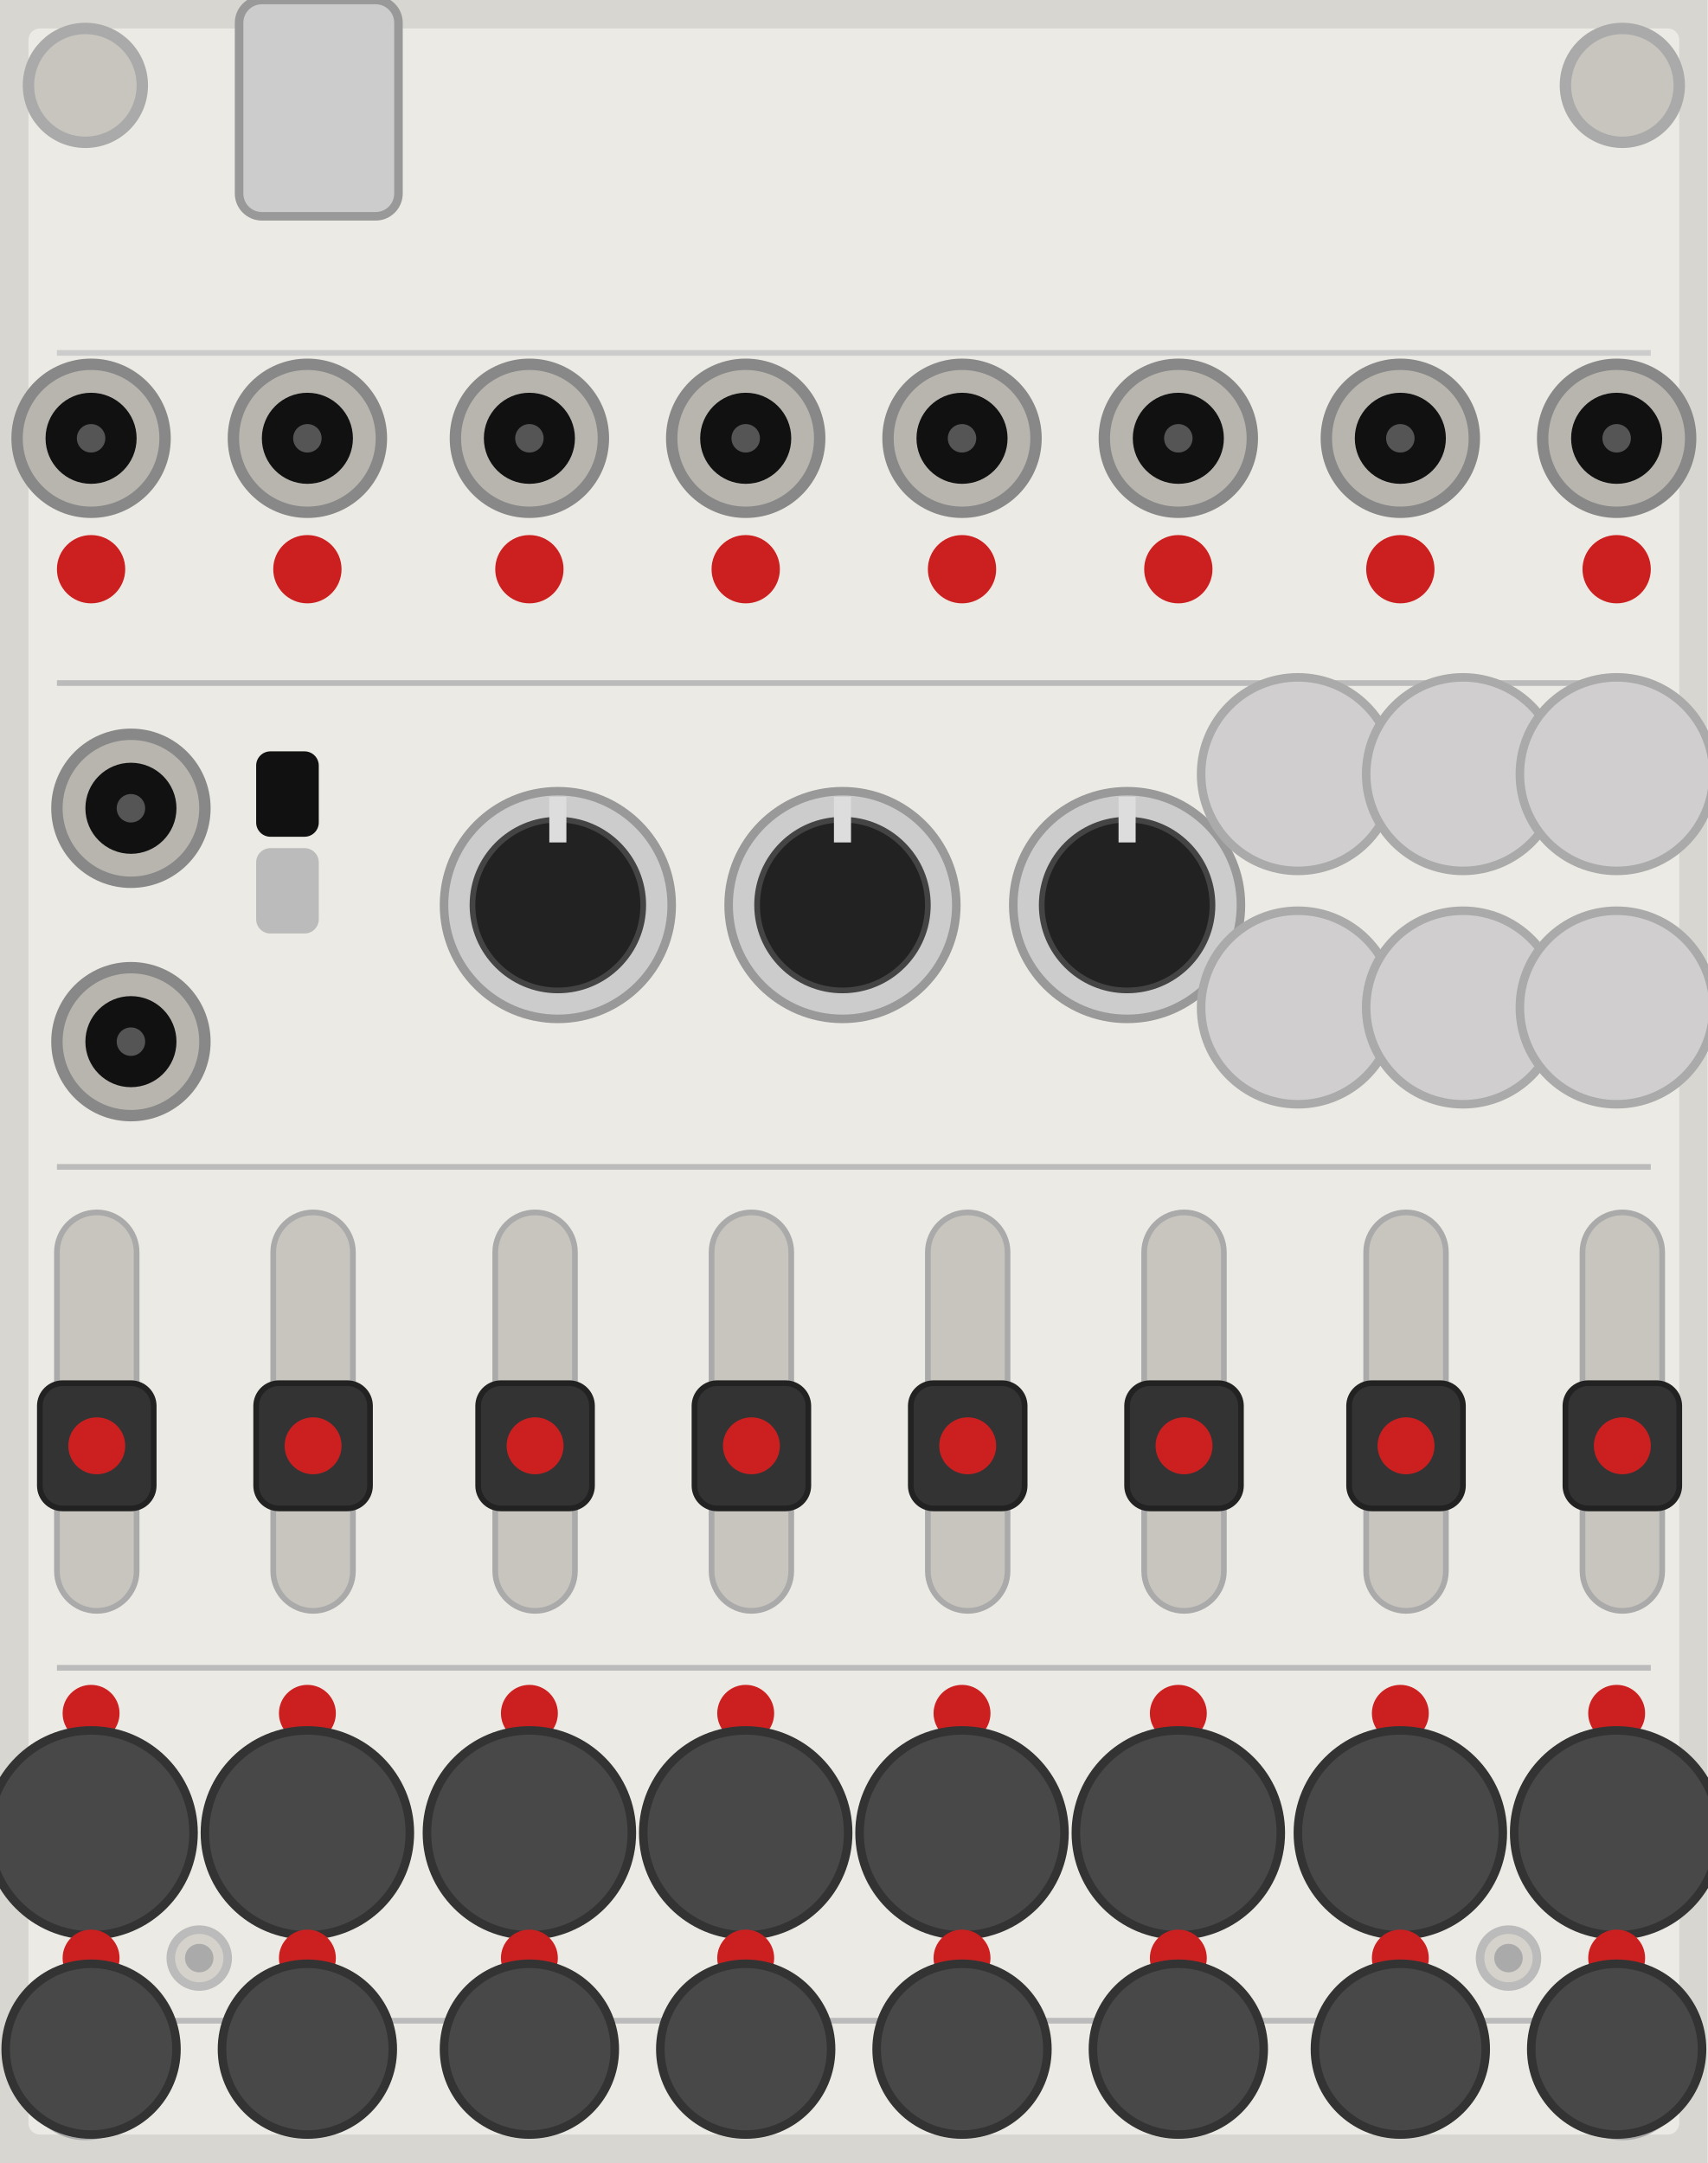
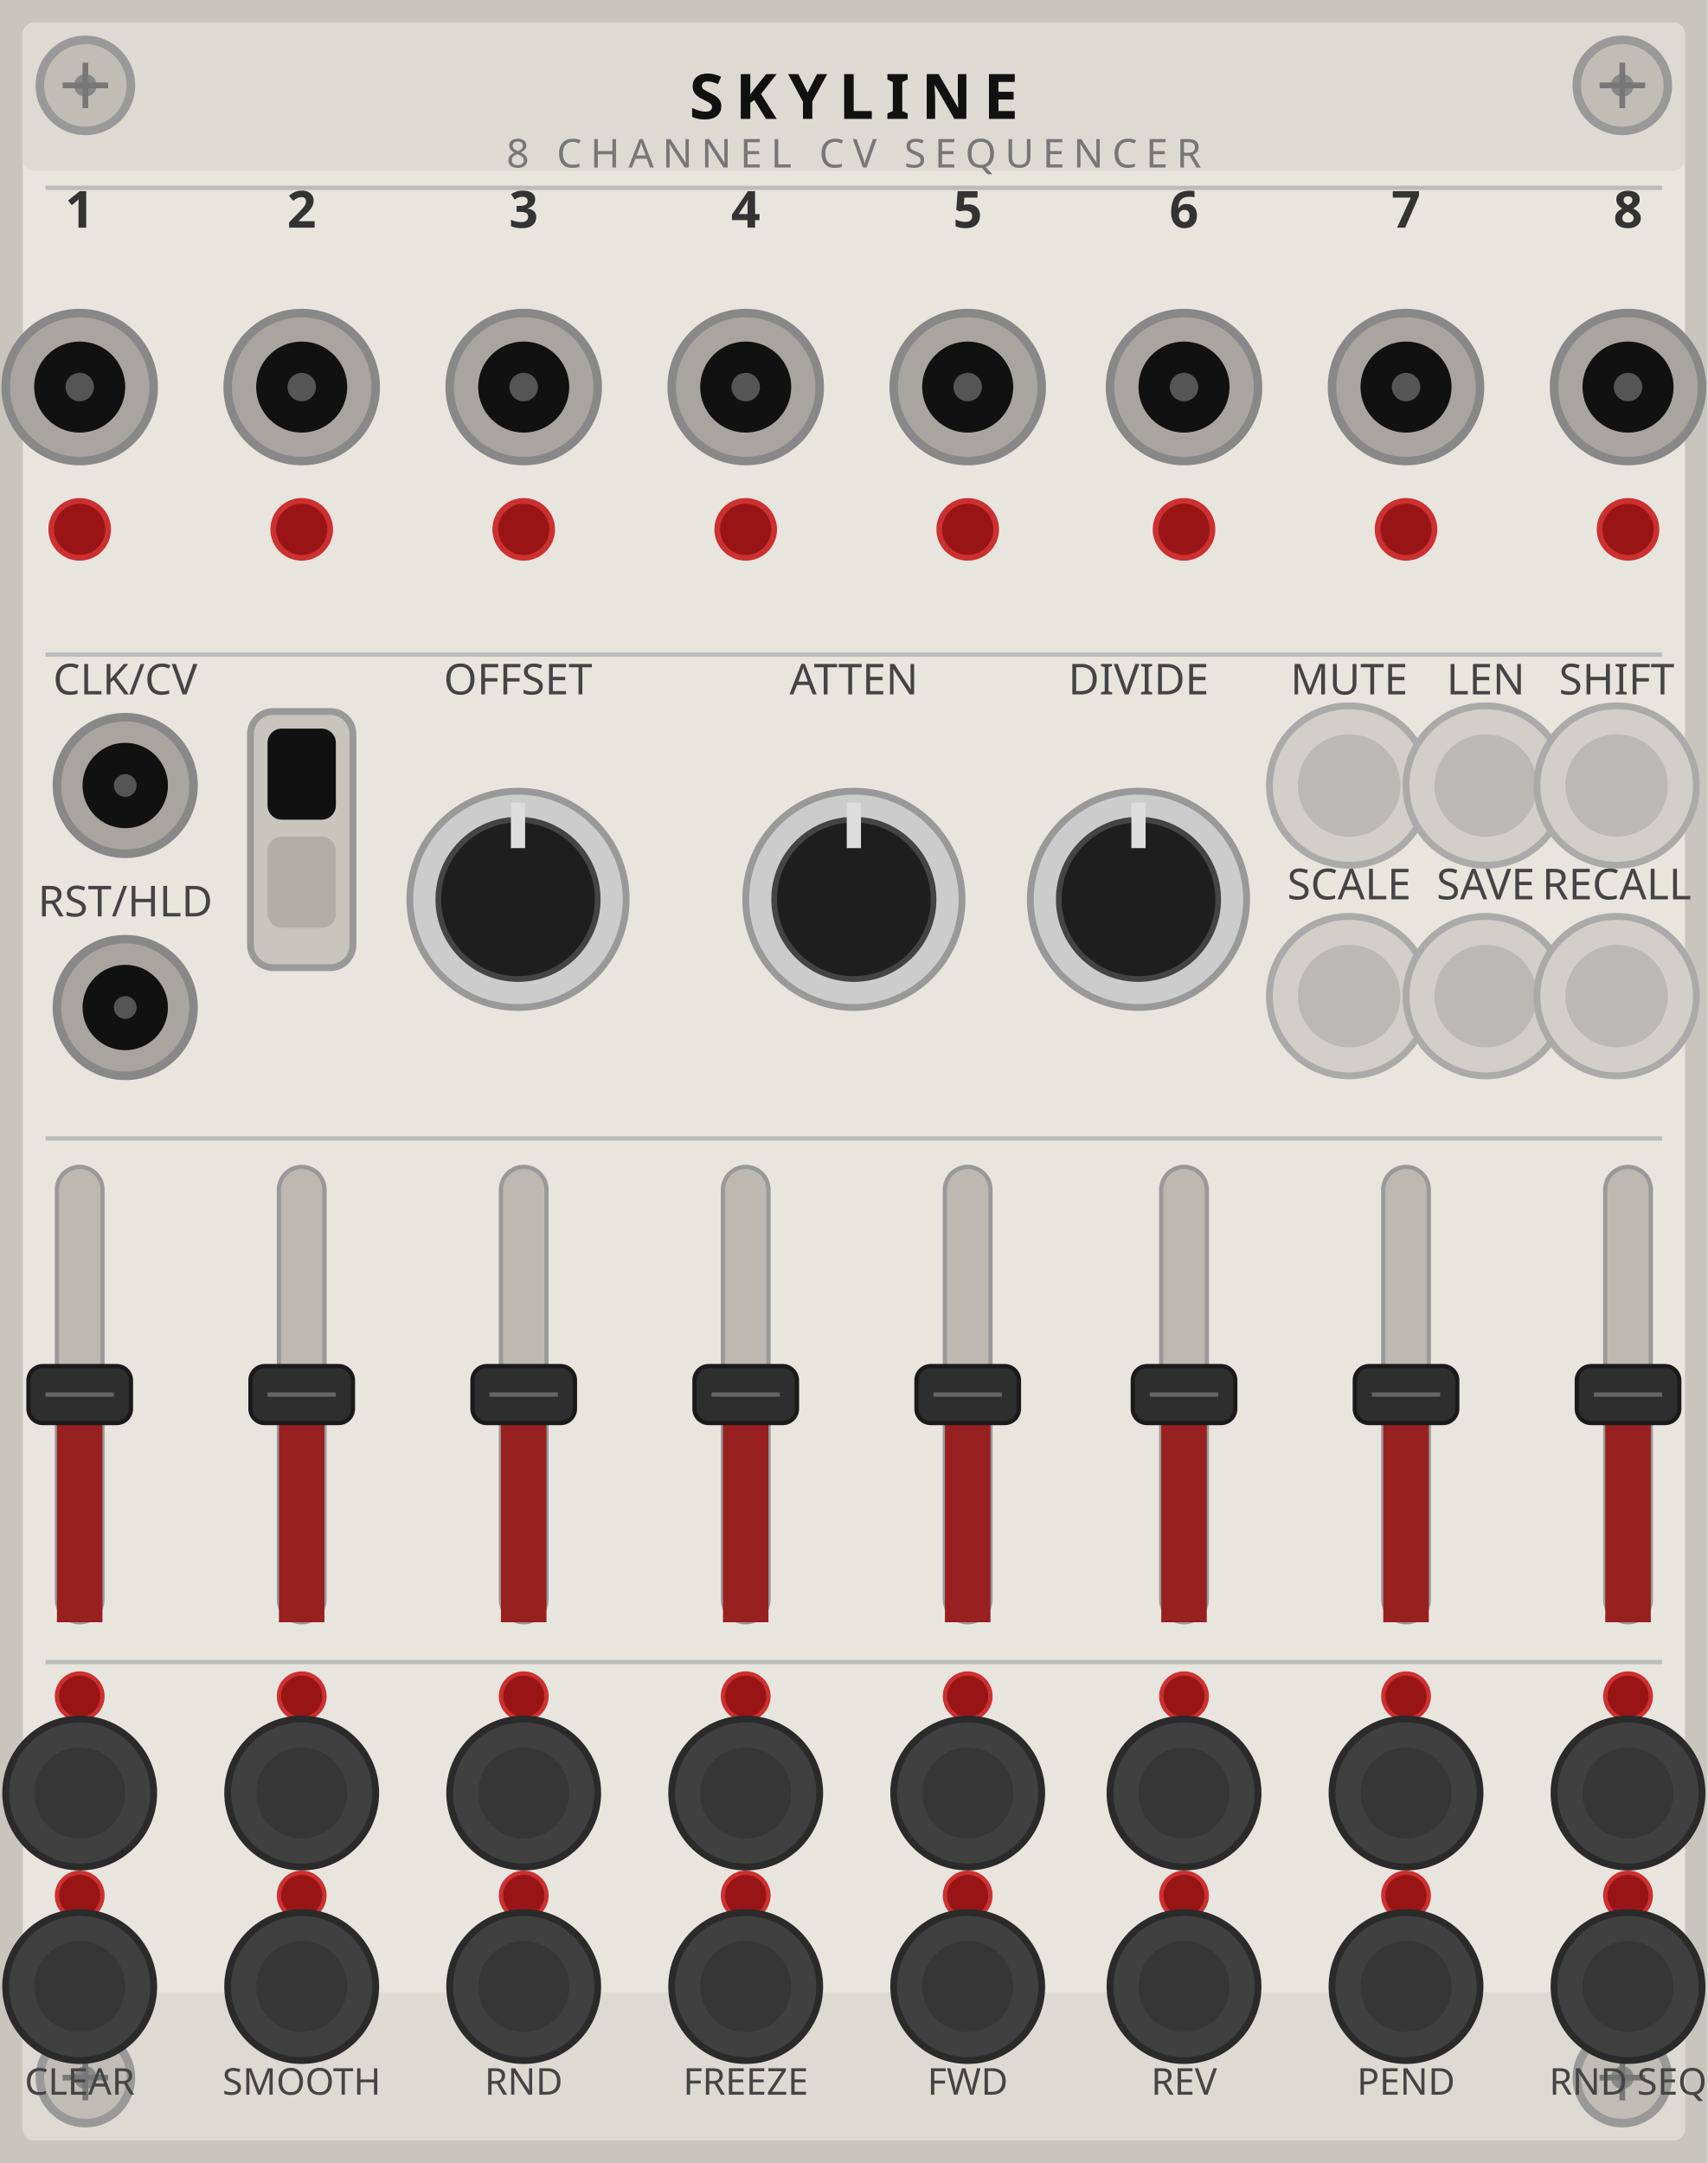
<svg xmlns="http://www.w3.org/2000/svg" width="300" height="380" viewBox="0 0 300 380" version="1.1">
-   <rect width="300" height="380" fill="#d8d6d0" />
-   <rect x="5" y="5" width="290" height="370" fill="#eceae4" rx="2" />
-   <circle cx="15" cy="15" r="10" fill="#c8c5be" stroke="#aaa" stroke-width="2" />
-   <circle cx="285" cy="15" r="10" fill="#c8c5be" stroke="#aaa" stroke-width="2" />
-   <circle cx="15" cy="365" r="10" fill="#c8c5be" stroke="#aaa" stroke-width="2" />
-   <circle cx="285" cy="365" r="10" fill="#c8c5be" stroke="#aaa" stroke-width="2" />
-   <line x1="10" y1="62" x2="290" y2="62" stroke="#ccc" stroke-width="1" />
-   <line x1="10" y1="120" x2="290" y2="120" stroke="#bbb" stroke-width="1" />
-   <line x1="10" y1="205" x2="290" y2="205" stroke="#bbb" stroke-width="1" />
-   <line x1="10" y1="293" x2="290" y2="293" stroke="#bbb" stroke-width="1" />
-   <line x1="10" y1="355" x2="290" y2="355" stroke="#bbb" stroke-width="1" />
-   <circle cx="16" cy="77" r="13" fill="#b8b5ae" stroke="#888" stroke-width="2" />
-   <circle cx="16" cy="77" r="8" fill="#111" />
-   <circle cx="16" cy="77" r="2.5" fill="#555" />
-   <circle cx="54" cy="77" r="13" fill="#b8b5ae" stroke="#888" stroke-width="2" />
-   <circle cx="54" cy="77" r="8" fill="#111" />
-   <circle cx="54" cy="77" r="2.5" fill="#555" />
-   <circle cx="93" cy="77" r="13" fill="#b8b5ae" stroke="#888" stroke-width="2" />
-   <circle cx="93" cy="77" r="8" fill="#111" />
-   <circle cx="93" cy="77" r="2.5" fill="#555" />
-   <circle cx="131" cy="77" r="13" fill="#b8b5ae" stroke="#888" stroke-width="2" />
-   <circle cx="131" cy="77" r="8" fill="#111" />
-   <circle cx="131" cy="77" r="2.5" fill="#555" />
-   <circle cx="169" cy="77" r="13" fill="#b8b5ae" stroke="#888" stroke-width="2" />
-   <circle cx="169" cy="77" r="8" fill="#111" />
-   <circle cx="169" cy="77" r="2.5" fill="#555" />
-   <circle cx="207" cy="77" r="13" fill="#b8b5ae" stroke="#888" stroke-width="2" />
-   <circle cx="207" cy="77" r="8" fill="#111" />
-   <circle cx="207" cy="77" r="2.5" fill="#555" />
-   <circle cx="246" cy="77" r="13" fill="#b8b5ae" stroke="#888" stroke-width="2" />
-   <circle cx="246" cy="77" r="8" fill="#111" />
-   <circle cx="246" cy="77" r="2.5" fill="#555" />
-   <circle cx="284" cy="77" r="13" fill="#b8b5ae" stroke="#888" stroke-width="2" />
-   <circle cx="284" cy="77" r="8" fill="#111" />
-   <circle cx="284" cy="77" r="2.5" fill="#555" />
-   <circle cx="16" cy="100" r="6" fill="#cc2020" />
-   <circle cx="54" cy="100" r="6" fill="#cc2020" />
-   <circle cx="93" cy="100" r="6" fill="#cc2020" />
-   <circle cx="131" cy="100" r="6" fill="#cc2020" />
-   <circle cx="169" cy="100" r="6" fill="#cc2020" />
-   <circle cx="207" cy="100" r="6" fill="#cc2020" />
-   <circle cx="246" cy="100" r="6" fill="#cc2020" />
-   <circle cx="284" cy="100" r="6" fill="#cc2020" />
-   <circle cx="23" cy="142" r="13" fill="#b8b5ae" stroke="#888" stroke-width="2" />
-   <circle cx="23" cy="142" r="8" fill="#111" />
-   <circle cx="23" cy="142" r="2.5" fill="#555" />
-   <rect x="42" cy="129" width="28" height="38" rx="4" fill="#ccc" stroke="#999" stroke-width="1.5" />
-   <rect x="45" y="132" width="11" height="15" rx="2.5" fill="#111" />
-   <rect x="45" y="149" width="11" height="15" rx="2.5" fill="#bbb" />
-   <circle cx="23" cy="183" r="13" fill="#b8b5ae" stroke="#888" stroke-width="2" />
-   <circle cx="23" cy="183" r="8" fill="#111" />
-   <circle cx="23" cy="183" r="2.5" fill="#555" />
-   <circle cx="98" cy="159" r="20" fill="#ccc" stroke="#999" stroke-width="1.5" />
-   <circle cx="98" cy="159" r="15" fill="#222" stroke="#444" stroke-width="1" />
-   <line x1="98" y1="140" x2="98" y2="148" stroke="#ddd" stroke-width="3" />
-   <circle cx="148" cy="159" r="20" fill="#ccc" stroke="#999" stroke-width="1.5" />
-   <circle cx="148" cy="159" r="15" fill="#222" stroke="#444" stroke-width="1" />
-   <line x1="148" y1="140" x2="148" y2="148" stroke="#ddd" stroke-width="3" />
-   <circle cx="198" cy="159" r="20" fill="#ccc" stroke="#999" stroke-width="1.5" />
-   <circle cx="198" cy="159" r="15" fill="#222" stroke="#444" stroke-width="1" />
-   <line x1="198" y1="140" x2="198" y2="148" stroke="#ddd" stroke-width="3" />
-   <circle cx="228" cy="136" r="17" fill="#d0cece" stroke="#aaa" stroke-width="1.5" />
-   <circle cx="257" cy="136" r="17" fill="#d0cece" stroke="#aaa" stroke-width="1.5" />
-   <circle cx="284" cy="136" r="17" fill="#d0cece" stroke="#aaa" stroke-width="1.5" />
-   <circle cx="228" cy="177" r="17" fill="#d0cece" stroke="#aaa" stroke-width="1.5" />
-   <circle cx="257" cy="177" r="17" fill="#d0cece" stroke="#aaa" stroke-width="1.5" />
-   <circle cx="284" cy="177" r="17" fill="#d0cece" stroke="#aaa" stroke-width="1.5" />
-   <rect x="10" y="213" width="14" height="70" rx="7" fill="#c8c5be" stroke="#aaa" stroke-width="1" />
-   <rect x="48" y="213" width="14" height="70" rx="7" fill="#c8c5be" stroke="#aaa" stroke-width="1" />
-   <rect x="87" y="213" width="14" height="70" rx="7" fill="#c8c5be" stroke="#aaa" stroke-width="1" />
-   <rect x="125" y="213" width="14" height="70" rx="7" fill="#c8c5be" stroke="#aaa" stroke-width="1" />
-   <rect x="163" y="213" width="14" height="70" rx="7" fill="#c8c5be" stroke="#aaa" stroke-width="1" />
-   <rect x="201" y="213" width="14" height="70" rx="7" fill="#c8c5be" stroke="#aaa" stroke-width="1" />
-   <rect x="240" y="213" width="14" height="70" rx="7" fill="#c8c5be" stroke="#aaa" stroke-width="1" />
-   <rect x="278" y="213" width="14" height="70" rx="7" fill="#c8c5be" stroke="#aaa" stroke-width="1" />
-   <rect x="7" y="243" width="20" height="22" rx="4" fill="#333" stroke="#222" stroke-width="1" />
-   <rect x="45" y="243" width="20" height="22" rx="4" fill="#333" stroke="#222" stroke-width="1" />
-   <rect x="84" y="243" width="20" height="22" rx="4" fill="#333" stroke="#222" stroke-width="1" />
-   <rect x="122" y="243" width="20" height="22" rx="4" fill="#333" stroke="#222" stroke-width="1" />
-   <rect x="160" y="243" width="20" height="22" rx="4" fill="#333" stroke="#222" stroke-width="1" />
-   <rect x="198" y="243" width="20" height="22" rx="4" fill="#333" stroke="#222" stroke-width="1" />
-   <rect x="237" y="243" width="20" height="22" rx="4" fill="#333" stroke="#222" stroke-width="1" />
-   <rect x="275" y="243" width="20" height="22" rx="4" fill="#333" stroke="#222" stroke-width="1" />
-   <circle cx="17" cy="254" r="5" fill="#cc2020" />
-   <circle cx="55" cy="254" r="5" fill="#cc2020" />
-   <circle cx="94" cy="254" r="5" fill="#cc2020" />
-   <circle cx="132" cy="254" r="5" fill="#cc2020" />
-   <circle cx="170" cy="254" r="5" fill="#cc2020" />
-   <circle cx="208" cy="254" r="5" fill="#cc2020" />
-   <circle cx="247" cy="254" r="5" fill="#cc2020" />
-   <circle cx="285" cy="254" r="5" fill="#cc2020" />
-   <circle cx="16" cy="301" r="5" fill="#cc2020" />
-   <circle cx="54" cy="301" r="5" fill="#cc2020" />
-   <circle cx="93" cy="301" r="5" fill="#cc2020" />
-   <circle cx="131" cy="301" r="5" fill="#cc2020" />
-   <circle cx="169" cy="301" r="5" fill="#cc2020" />
-   <circle cx="207" cy="301" r="5" fill="#cc2020" />
-   <circle cx="246" cy="301" r="5" fill="#cc2020" />
-   <circle cx="284" cy="301" r="5" fill="#cc2020" />
-   <circle cx="16" cy="322" r="18" fill="#484848" stroke="#333" stroke-width="1.5" />
-   <circle cx="54" cy="322" r="18" fill="#484848" stroke="#333" stroke-width="1.5" />
-   <circle cx="93" cy="322" r="18" fill="#484848" stroke="#333" stroke-width="1.5" />
-   <circle cx="131" cy="322" r="18" fill="#484848" stroke="#333" stroke-width="1.5" />
-   <circle cx="169" cy="322" r="18" fill="#484848" stroke="#333" stroke-width="1.5" />
-   <circle cx="207" cy="322" r="18" fill="#484848" stroke="#333" stroke-width="1.5" />
-   <circle cx="246" cy="322" r="18" fill="#484848" stroke="#333" stroke-width="1.5" />
-   <circle cx="284" cy="322" r="18" fill="#484848" stroke="#333" stroke-width="1.5" />
-   <circle cx="16" cy="344" r="5" fill="#cc2020" />
-   <circle cx="35" cy="344" r="5" fill="#d5d2cb" stroke="#bbb" stroke-width="1.5" />
-   <circle cx="35" cy="344" r="2.5" fill="#aaa" />
-   <circle cx="54" cy="344" r="5" fill="#cc2020" />
-   <circle cx="93" cy="344" r="5" fill="#cc2020" />
-   <circle cx="131" cy="344" r="5" fill="#cc2020" />
-   <circle cx="169" cy="344" r="5" fill="#cc2020" />
-   <circle cx="207" cy="344" r="5" fill="#cc2020" />
-   <circle cx="246" cy="344" r="5" fill="#cc2020" />
-   <circle cx="265" cy="344" r="5" fill="#d5d2cb" stroke="#bbb" stroke-width="1.5" />
-   <circle cx="265" cy="344" r="2.5" fill="#aaa" />
-   <circle cx="284" cy="344" r="5" fill="#cc2020" />
-   <circle cx="16" cy="360" r="15" fill="#484848" stroke="#333" stroke-width="1.5" />
-   <circle cx="54" cy="360" r="15" fill="#484848" stroke="#333" stroke-width="1.5" />
-   <circle cx="93" cy="360" r="15" fill="#484848" stroke="#333" stroke-width="1.5" />
-   <circle cx="131" cy="360" r="15" fill="#484848" stroke="#333" stroke-width="1.5" />
-   <circle cx="169" cy="360" r="15" fill="#484848" stroke="#333" stroke-width="1.5" />
-   <circle cx="207" cy="360" r="15" fill="#484848" stroke="#333" stroke-width="1.5" />
-   <circle cx="246" cy="360" r="15" fill="#484848" stroke="#333" stroke-width="1.5" />
-   <circle cx="284" cy="360" r="15" fill="#484848" stroke="#333" stroke-width="1.5" />
+   <rect width="300" height="380" fill="#c8c5be" />
+   <rect x="4" y="4" width="292" height="372" fill="#e8e5de" rx="2" />
+   <rect x="4" y="4" width="292" height="26" fill="#dddad3" rx="2" />
+   <rect x="4" y="350" width="292" height="26" fill="#dddad3" rx="2" />
+   <circle cx="15" cy="15" r="8" fill="#c0bdb6" stroke="#999" stroke-width="1.5" />
+   <circle cx="15" cy="15" r="2" fill="#888" />
+   <line x1="11" y1="15" x2="19" y2="15" stroke="#777" stroke-width="1" />
+   <line x1="15" y1="11" x2="15" y2="19" stroke="#777" stroke-width="1" />
+   <circle cx="285" cy="15" r="8" fill="#c0bdb6" stroke="#999" stroke-width="1.5" />
+   <circle cx="285" cy="15" r="2" fill="#888" />
+   <line x1="281" y1="15" x2="289" y2="15" stroke="#777" stroke-width="1" />
+   <line x1="285" y1="11" x2="285" y2="19" stroke="#777" stroke-width="1" />
+   <circle cx="15" cy="365" r="8" fill="#c0bdb6" stroke="#999" stroke-width="1.5" />
+   <circle cx="15" cy="365" r="2" fill="#888" />
+   <line x1="11" y1="365" x2="19" y2="365" stroke="#777" stroke-width="1" />
+   <line x1="15" y1="361" x2="15" y2="369" stroke="#777" stroke-width="1" />
+   <circle cx="285" cy="365" r="8" fill="#c0bdb6" stroke="#999" stroke-width="1.5" />
+   <circle cx="285" cy="365" r="2" fill="#888" />
+   <line x1="281" y1="365" x2="289" y2="365" stroke="#777" stroke-width="1" />
+   <line x1="285" y1="361" x2="285" y2="369" stroke="#777" stroke-width="1" />
+   <text x="150" y="17" font-family="sans-serif" font-size="11" font-weight="bold" fill="#111111" text-anchor="middle" dominant-baseline="middle" letter-spacing="2">SKYLINE</text>
+   <text x="150" y="27" font-family="sans-serif" font-size="7" fill="#777777" text-anchor="middle" dominant-baseline="middle" letter-spacing="1.5">8 CHANNEL CV SEQUENCER</text>
+   <line x1="8" y1="33" x2="292" y2="33" stroke="#bbb" stroke-width="0.75" />
+   <line x1="8" y1="115" x2="292" y2="115" stroke="#bbb" stroke-width="0.75" />
+   <line x1="8" y1="200" x2="292" y2="200" stroke="#bbb" stroke-width="0.75" />
+   <line x1="8" y1="292" x2="292" y2="292" stroke="#bbb" stroke-width="0.75" />
+   <text x="14" y="40" font-family="sans-serif" font-size="9" font-weight="bold" fill="#333" text-anchor="middle">1</text>
+   <text x="53" y="40" font-family="sans-serif" font-size="9" font-weight="bold" fill="#333" text-anchor="middle">2</text>
+   <text x="92" y="40" font-family="sans-serif" font-size="9" font-weight="bold" fill="#333" text-anchor="middle">3</text>
+   <text x="131" y="40" font-family="sans-serif" font-size="9" font-weight="bold" fill="#333" text-anchor="middle">4</text>
+   <text x="170" y="40" font-family="sans-serif" font-size="9" font-weight="bold" fill="#333" text-anchor="middle">5</text>
+   <text x="208" y="40" font-family="sans-serif" font-size="9" font-weight="bold" fill="#333" text-anchor="middle">6</text>
+   <text x="247" y="40" font-family="sans-serif" font-size="9" font-weight="bold" fill="#333" text-anchor="middle">7</text>
+   <text x="286" y="40" font-family="sans-serif" font-size="9" font-weight="bold" fill="#333" text-anchor="middle">8</text>
+   <circle cx="14" cy="68" r="13" fill="#a8a5a0" stroke="#888" stroke-width="1.5" />
+   <circle cx="14" cy="68" r="8" fill="#111" />
+   <circle cx="14" cy="68" r="2.5" fill="#555" />
+   <circle cx="53" cy="68" r="13" fill="#a8a5a0" stroke="#888" stroke-width="1.5" />
+   <circle cx="53" cy="68" r="8" fill="#111" />
+   <circle cx="53" cy="68" r="2.5" fill="#555" />
+   <circle cx="92" cy="68" r="13" fill="#a8a5a0" stroke="#888" stroke-width="1.5" />
+   <circle cx="92" cy="68" r="8" fill="#111" />
+   <circle cx="92" cy="68" r="2.5" fill="#555" />
+   <circle cx="131" cy="68" r="13" fill="#a8a5a0" stroke="#888" stroke-width="1.5" />
+   <circle cx="131" cy="68" r="8" fill="#111" />
+   <circle cx="131" cy="68" r="2.5" fill="#555" />
+   <circle cx="170" cy="68" r="13" fill="#a8a5a0" stroke="#888" stroke-width="1.5" />
+   <circle cx="170" cy="68" r="8" fill="#111" />
+   <circle cx="170" cy="68" r="2.5" fill="#555" />
+   <circle cx="208" cy="68" r="13" fill="#a8a5a0" stroke="#888" stroke-width="1.5" />
+   <circle cx="208" cy="68" r="8" fill="#111" />
+   <circle cx="208" cy="68" r="2.5" fill="#555" />
+   <circle cx="247" cy="68" r="13" fill="#a8a5a0" stroke="#888" stroke-width="1.5" />
+   <circle cx="247" cy="68" r="8" fill="#111" />
+   <circle cx="247" cy="68" r="2.5" fill="#555" />
+   <circle cx="286" cy="68" r="13" fill="#a8a5a0" stroke="#888" stroke-width="1.5" />
+   <circle cx="286" cy="68" r="8" fill="#111" />
+   <circle cx="286" cy="68" r="2.5" fill="#555" />
+   <circle cx="14" cy="93" r="5" fill="#991515" />
+   <circle cx="53" cy="93" r="5" fill="#991515" />
+   <circle cx="92" cy="93" r="5" fill="#991515" />
+   <circle cx="131" cy="93" r="5" fill="#991515" />
+   <circle cx="170" cy="93" r="5" fill="#991515" />
+   <circle cx="208" cy="93" r="5" fill="#991515" />
+   <circle cx="247" cy="93" r="5" fill="#991515" />
+   <circle cx="286" cy="93" r="5" fill="#991515" />
+   <circle cx="14" cy="93" r="5" fill="none" stroke="#cc3030" stroke-width="1" />
+   <circle cx="53" cy="93" r="5" fill="none" stroke="#cc3030" stroke-width="1" />
+   <circle cx="92" cy="93" r="5" fill="none" stroke="#cc3030" stroke-width="1" />
+   <circle cx="131" cy="93" r="5" fill="none" stroke="#cc3030" stroke-width="1" />
+   <circle cx="170" cy="93" r="5" fill="none" stroke="#cc3030" stroke-width="1" />
+   <circle cx="208" cy="93" r="5" fill="none" stroke="#cc3030" stroke-width="1" />
+   <circle cx="247" cy="93" r="5" fill="none" stroke="#cc3030" stroke-width="1" />
+   <circle cx="286" cy="93" r="5" fill="none" stroke="#cc3030" stroke-width="1" />
+   <text x="22" y="122" font-family="sans-serif" font-size="7.5" fill="#444" text-anchor="middle">CLK/CV</text>
+   <circle cx="22" cy="138" r="12" fill="#a8a5a0" stroke="#888" stroke-width="1.5" />
+   <circle cx="22" cy="138" r="7.5" fill="#111" />
+   <circle cx="22" cy="138" r="2" fill="#555" />
+   <rect x="44" y="125" width="18" height="45" rx="4" fill="#c8c5be" stroke="#999" stroke-width="1.2" />
+   <rect x="47" y="128" width="12" height="16" rx="2.5" fill="#111" />
+   <rect x="47" y="147" width="12" height="16" rx="2.5" fill="#b0ada6" />
+   <text x="22" y="161" font-family="sans-serif" font-size="7.5" fill="#444" text-anchor="middle">RST/HLD</text>
+   <circle cx="22" cy="177" r="12" fill="#a8a5a0" stroke="#888" stroke-width="1.5" />
+   <circle cx="22" cy="177" r="7.5" fill="#111" />
+   <circle cx="22" cy="177" r="2" fill="#555" />
+   <text x="91" y="122" font-family="sans-serif" font-size="7.5" fill="#444" text-anchor="middle">OFFSET</text>
+   <circle cx="91" cy="158" r="19" fill="#ccc" stroke="#999" stroke-width="1.2" />
+   <circle cx="91" cy="158" r="14" fill="#1e1e1e" stroke="#444" stroke-width="1" />
+   <line x1="91" y1="141" x2="91" y2="149" stroke="#ddd" stroke-width="2.5" />
+   <text x="150" y="122" font-family="sans-serif" font-size="7.5" fill="#444" text-anchor="middle">ATTEN</text>
+   <circle cx="150" cy="158" r="19" fill="#ccc" stroke="#999" stroke-width="1.2" />
+   <circle cx="150" cy="158" r="14" fill="#1e1e1e" stroke="#444" stroke-width="1" />
+   <line x1="150" y1="141" x2="150" y2="149" stroke="#ddd" stroke-width="2.5" />
+   <text x="200" y="122" font-family="sans-serif" font-size="7.5" fill="#444" text-anchor="middle">DIVIDE</text>
+   <circle cx="200" cy="158" r="19" fill="#ccc" stroke="#999" stroke-width="1.2" />
+   <circle cx="200" cy="158" r="14" fill="#1e1e1e" stroke="#444" stroke-width="1" />
+   <line x1="200" y1="141" x2="200" y2="149" stroke="#ddd" stroke-width="2.5" />
+   <text x="237" y="122" font-family="sans-serif" font-size="7.5" fill="#444" text-anchor="middle">MUTE</text>
+   <text x="261" y="122" font-family="sans-serif" font-size="7.5" fill="#444" text-anchor="middle">LEN</text>
+   <text x="284" y="122" font-family="sans-serif" font-size="7.5" fill="#444" text-anchor="middle">SHIFT</text>
+   <circle cx="237" cy="138" r="14" fill="#d2cfca" stroke="#aaa" stroke-width="1.2" />
+   <circle cx="237" cy="138" r="9" fill="#bbb9b4" />
+   <circle cx="261" cy="138" r="14" fill="#d2cfca" stroke="#aaa" stroke-width="1.2" />
+   <circle cx="261" cy="138" r="9" fill="#bbb9b4" />
+   <circle cx="284" cy="138" r="14" fill="#d2cfca" stroke="#aaa" stroke-width="1.2" />
+   <circle cx="284" cy="138" r="9" fill="#bbb9b4" />
+   <text x="237" y="158" font-family="sans-serif" font-size="7.5" fill="#444" text-anchor="middle">SCALE</text>
+   <text x="261" y="158" font-family="sans-serif" font-size="7.5" fill="#444" text-anchor="middle">SAVE</text>
+   <text x="284" y="158" font-family="sans-serif" font-size="7.5" fill="#444" text-anchor="middle">RECALL</text>
+   <circle cx="237" cy="175" r="14" fill="#d2cfca" stroke="#aaa" stroke-width="1.2" />
+   <circle cx="237" cy="175" r="9" fill="#bbb9b4" />
+   <circle cx="261" cy="175" r="14" fill="#d2cfca" stroke="#aaa" stroke-width="1.2" />
+   <circle cx="261" cy="175" r="9" fill="#bbb9b4" />
+   <circle cx="284" cy="175" r="14" fill="#d2cfca" stroke="#aaa" stroke-width="1.2" />
+   <circle cx="284" cy="175" r="9" fill="#bbb9b4" />
+   <rect x="10" y="205" width="8" height="80" rx="4" fill="#bdb9b2" stroke="#999" stroke-width="0.75" />
+   <rect x="49" y="205" width="8" height="80" rx="4" fill="#bdb9b2" stroke="#999" stroke-width="0.75" />
+   <rect x="88" y="205" width="8" height="80" rx="4" fill="#bdb9b2" stroke="#999" stroke-width="0.75" />
+   <rect x="127" y="205" width="8" height="80" rx="4" fill="#bdb9b2" stroke="#999" stroke-width="0.75" />
+   <rect x="166" y="205" width="8" height="80" rx="4" fill="#bdb9b2" stroke="#999" stroke-width="0.75" />
+   <rect x="204" y="205" width="8" height="80" rx="4" fill="#bdb9b2" stroke="#999" stroke-width="0.75" />
+   <rect x="243" y="205" width="8" height="80" rx="4" fill="#bdb9b2" stroke="#999" stroke-width="0.75" />
+   <rect x="282" y="205" width="8" height="80" rx="4" fill="#bdb9b2" stroke="#999" stroke-width="0.75" />
+   <rect x="10" y="245" width="8" height="40" rx="0" fill="#992020" />
+   <rect x="49" y="245" width="8" height="40" rx="0" fill="#992020" />
+   <rect x="88" y="245" width="8" height="40" rx="0" fill="#992020" />
+   <rect x="127" y="245" width="8" height="40" rx="0" fill="#992020" />
+   <rect x="166" y="245" width="8" height="40" rx="0" fill="#992020" />
+   <rect x="204" y="245" width="8" height="40" rx="0" fill="#992020" />
+   <rect x="243" y="245" width="8" height="40" rx="0" fill="#992020" />
+   <rect x="282" y="245" width="8" height="40" rx="0" fill="#992020" />
+   <rect x="5" y="240" width="18" height="10" rx="2.5" fill="#2e2e2e" stroke="#1a1a1a" stroke-width="0.75" />
+   <rect x="44" y="240" width="18" height="10" rx="2.5" fill="#2e2e2e" stroke="#1a1a1a" stroke-width="0.75" />
+   <rect x="83" y="240" width="18" height="10" rx="2.5" fill="#2e2e2e" stroke="#1a1a1a" stroke-width="0.75" />
+   <rect x="122" y="240" width="18" height="10" rx="2.5" fill="#2e2e2e" stroke="#1a1a1a" stroke-width="0.75" />
+   <rect x="161" y="240" width="18" height="10" rx="2.5" fill="#2e2e2e" stroke="#1a1a1a" stroke-width="0.75" />
+   <rect x="199" y="240" width="18" height="10" rx="2.5" fill="#2e2e2e" stroke="#1a1a1a" stroke-width="0.75" />
+   <rect x="238" y="240" width="18" height="10" rx="2.5" fill="#2e2e2e" stroke="#1a1a1a" stroke-width="0.75" />
+   <rect x="277" y="240" width="18" height="10" rx="2.5" fill="#2e2e2e" stroke="#1a1a1a" stroke-width="0.75" />
+   <line x1="8" y1="245" x2="20" y2="245" stroke="#666" stroke-width="0.75" />
+   <line x1="47" y1="245" x2="59" y2="245" stroke="#666" stroke-width="0.75" />
+   <line x1="86" y1="245" x2="98" y2="245" stroke="#666" stroke-width="0.75" />
+   <line x1="125" y1="245" x2="137" y2="245" stroke="#666" stroke-width="0.75" />
+   <line x1="164" y1="245" x2="176" y2="245" stroke="#666" stroke-width="0.75" />
+   <line x1="202" y1="245" x2="214" y2="245" stroke="#666" stroke-width="0.75" />
+   <line x1="241" y1="245" x2="253" y2="245" stroke="#666" stroke-width="0.75" />
+   <line x1="280" y1="245" x2="292" y2="245" stroke="#666" stroke-width="0.75" />
+   <circle cx="14" cy="298" r="4" fill="#991515" stroke="#cc3030" stroke-width="0.75" />
+   <circle cx="53" cy="298" r="4" fill="#991515" stroke="#cc3030" stroke-width="0.75" />
+   <circle cx="92" cy="298" r="4" fill="#991515" stroke="#cc3030" stroke-width="0.75" />
+   <circle cx="131" cy="298" r="4" fill="#991515" stroke="#cc3030" stroke-width="0.75" />
+   <circle cx="170" cy="298" r="4" fill="#991515" stroke="#cc3030" stroke-width="0.75" />
+   <circle cx="208" cy="298" r="4" fill="#991515" stroke="#cc3030" stroke-width="0.75" />
+   <circle cx="247" cy="298" r="4" fill="#991515" stroke="#cc3030" stroke-width="0.75" />
+   <circle cx="286" cy="298" r="4" fill="#991515" stroke="#cc3030" stroke-width="0.75" />
+   <circle cx="14" cy="315" r="13" fill="#404040" stroke="#2a2a2a" stroke-width="1.2" />
+   <circle cx="14" cy="315" r="8" fill="#363636" />
+   <circle cx="53" cy="315" r="13" fill="#404040" stroke="#2a2a2a" stroke-width="1.2" />
+   <circle cx="53" cy="315" r="8" fill="#363636" />
+   <circle cx="92" cy="315" r="13" fill="#404040" stroke="#2a2a2a" stroke-width="1.2" />
+   <circle cx="92" cy="315" r="8" fill="#363636" />
+   <circle cx="131" cy="315" r="13" fill="#404040" stroke="#2a2a2a" stroke-width="1.2" />
+   <circle cx="131" cy="315" r="8" fill="#363636" />
+   <circle cx="170" cy="315" r="13" fill="#404040" stroke="#2a2a2a" stroke-width="1.2" />
+   <circle cx="170" cy="315" r="8" fill="#363636" />
+   <circle cx="208" cy="315" r="13" fill="#404040" stroke="#2a2a2a" stroke-width="1.2" />
+   <circle cx="208" cy="315" r="8" fill="#363636" />
+   <circle cx="247" cy="315" r="13" fill="#404040" stroke="#2a2a2a" stroke-width="1.2" />
+   <circle cx="247" cy="315" r="8" fill="#363636" />
+   <circle cx="286" cy="315" r="13" fill="#404040" stroke="#2a2a2a" stroke-width="1.2" />
+   <circle cx="286" cy="315" r="8" fill="#363636" />
+   <circle cx="14" cy="333" r="4" fill="#991515" stroke="#cc3030" stroke-width="0.75" />
+   <circle cx="53" cy="333" r="4" fill="#991515" stroke="#cc3030" stroke-width="0.75" />
+   <circle cx="92" cy="333" r="4" fill="#991515" stroke="#cc3030" stroke-width="0.75" />
+   <circle cx="131" cy="333" r="4" fill="#991515" stroke="#cc3030" stroke-width="0.75" />
+   <circle cx="170" cy="333" r="4" fill="#991515" stroke="#cc3030" stroke-width="0.75" />
+   <circle cx="208" cy="333" r="4" fill="#991515" stroke="#cc3030" stroke-width="0.75" />
+   <circle cx="247" cy="333" r="4" fill="#991515" stroke="#cc3030" stroke-width="0.75" />
+   <circle cx="286" cy="333" r="4" fill="#991515" stroke="#cc3030" stroke-width="0.75" />
+   <circle cx="14" cy="349" r="13" fill="#404040" stroke="#2a2a2a" stroke-width="1.2" />
+   <circle cx="14" cy="349" r="8" fill="#363636" />
+   <circle cx="53" cy="349" r="13" fill="#404040" stroke="#2a2a2a" stroke-width="1.2" />
+   <circle cx="53" cy="349" r="8" fill="#363636" />
+   <circle cx="92" cy="349" r="13" fill="#404040" stroke="#2a2a2a" stroke-width="1.2" />
+   <circle cx="92" cy="349" r="8" fill="#363636" />
+   <circle cx="131" cy="349" r="13" fill="#404040" stroke="#2a2a2a" stroke-width="1.2" />
+   <circle cx="131" cy="349" r="8" fill="#363636" />
+   <circle cx="170" cy="349" r="13" fill="#404040" stroke="#2a2a2a" stroke-width="1.2" />
+   <circle cx="170" cy="349" r="8" fill="#363636" />
+   <circle cx="208" cy="349" r="13" fill="#404040" stroke="#2a2a2a" stroke-width="1.2" />
+   <circle cx="208" cy="349" r="8" fill="#363636" />
+   <circle cx="247" cy="349" r="13" fill="#404040" stroke="#2a2a2a" stroke-width="1.2" />
+   <circle cx="247" cy="349" r="8" fill="#363636" />
+   <circle cx="286" cy="349" r="13" fill="#404040" stroke="#2a2a2a" stroke-width="1.2" />
+   <circle cx="286" cy="349" r="8" fill="#363636" />
+   <text x="14" y="368" font-family="sans-serif" font-size="6.5" fill="#444" text-anchor="middle">CLEAR</text>
+   <text x="53" y="368" font-family="sans-serif" font-size="6.5" fill="#444" text-anchor="middle">SMOOTH</text>
+   <text x="92" y="368" font-family="sans-serif" font-size="6.5" fill="#444" text-anchor="middle">RND</text>
+   <text x="131" y="368" font-family="sans-serif" font-size="6.5" fill="#444" text-anchor="middle">FREEZE</text>
+   <text x="170" y="368" font-family="sans-serif" font-size="6.5" fill="#444" text-anchor="middle">FWD</text>
+   <text x="208" y="368" font-family="sans-serif" font-size="6.5" fill="#444" text-anchor="middle">REV</text>
+   <text x="247" y="368" font-family="sans-serif" font-size="6.5" fill="#444" text-anchor="middle">PEND</text>
+   <text x="286" y="368" font-family="sans-serif" font-size="6.5" fill="#444" text-anchor="middle">RND SEQ</text>
</svg>
